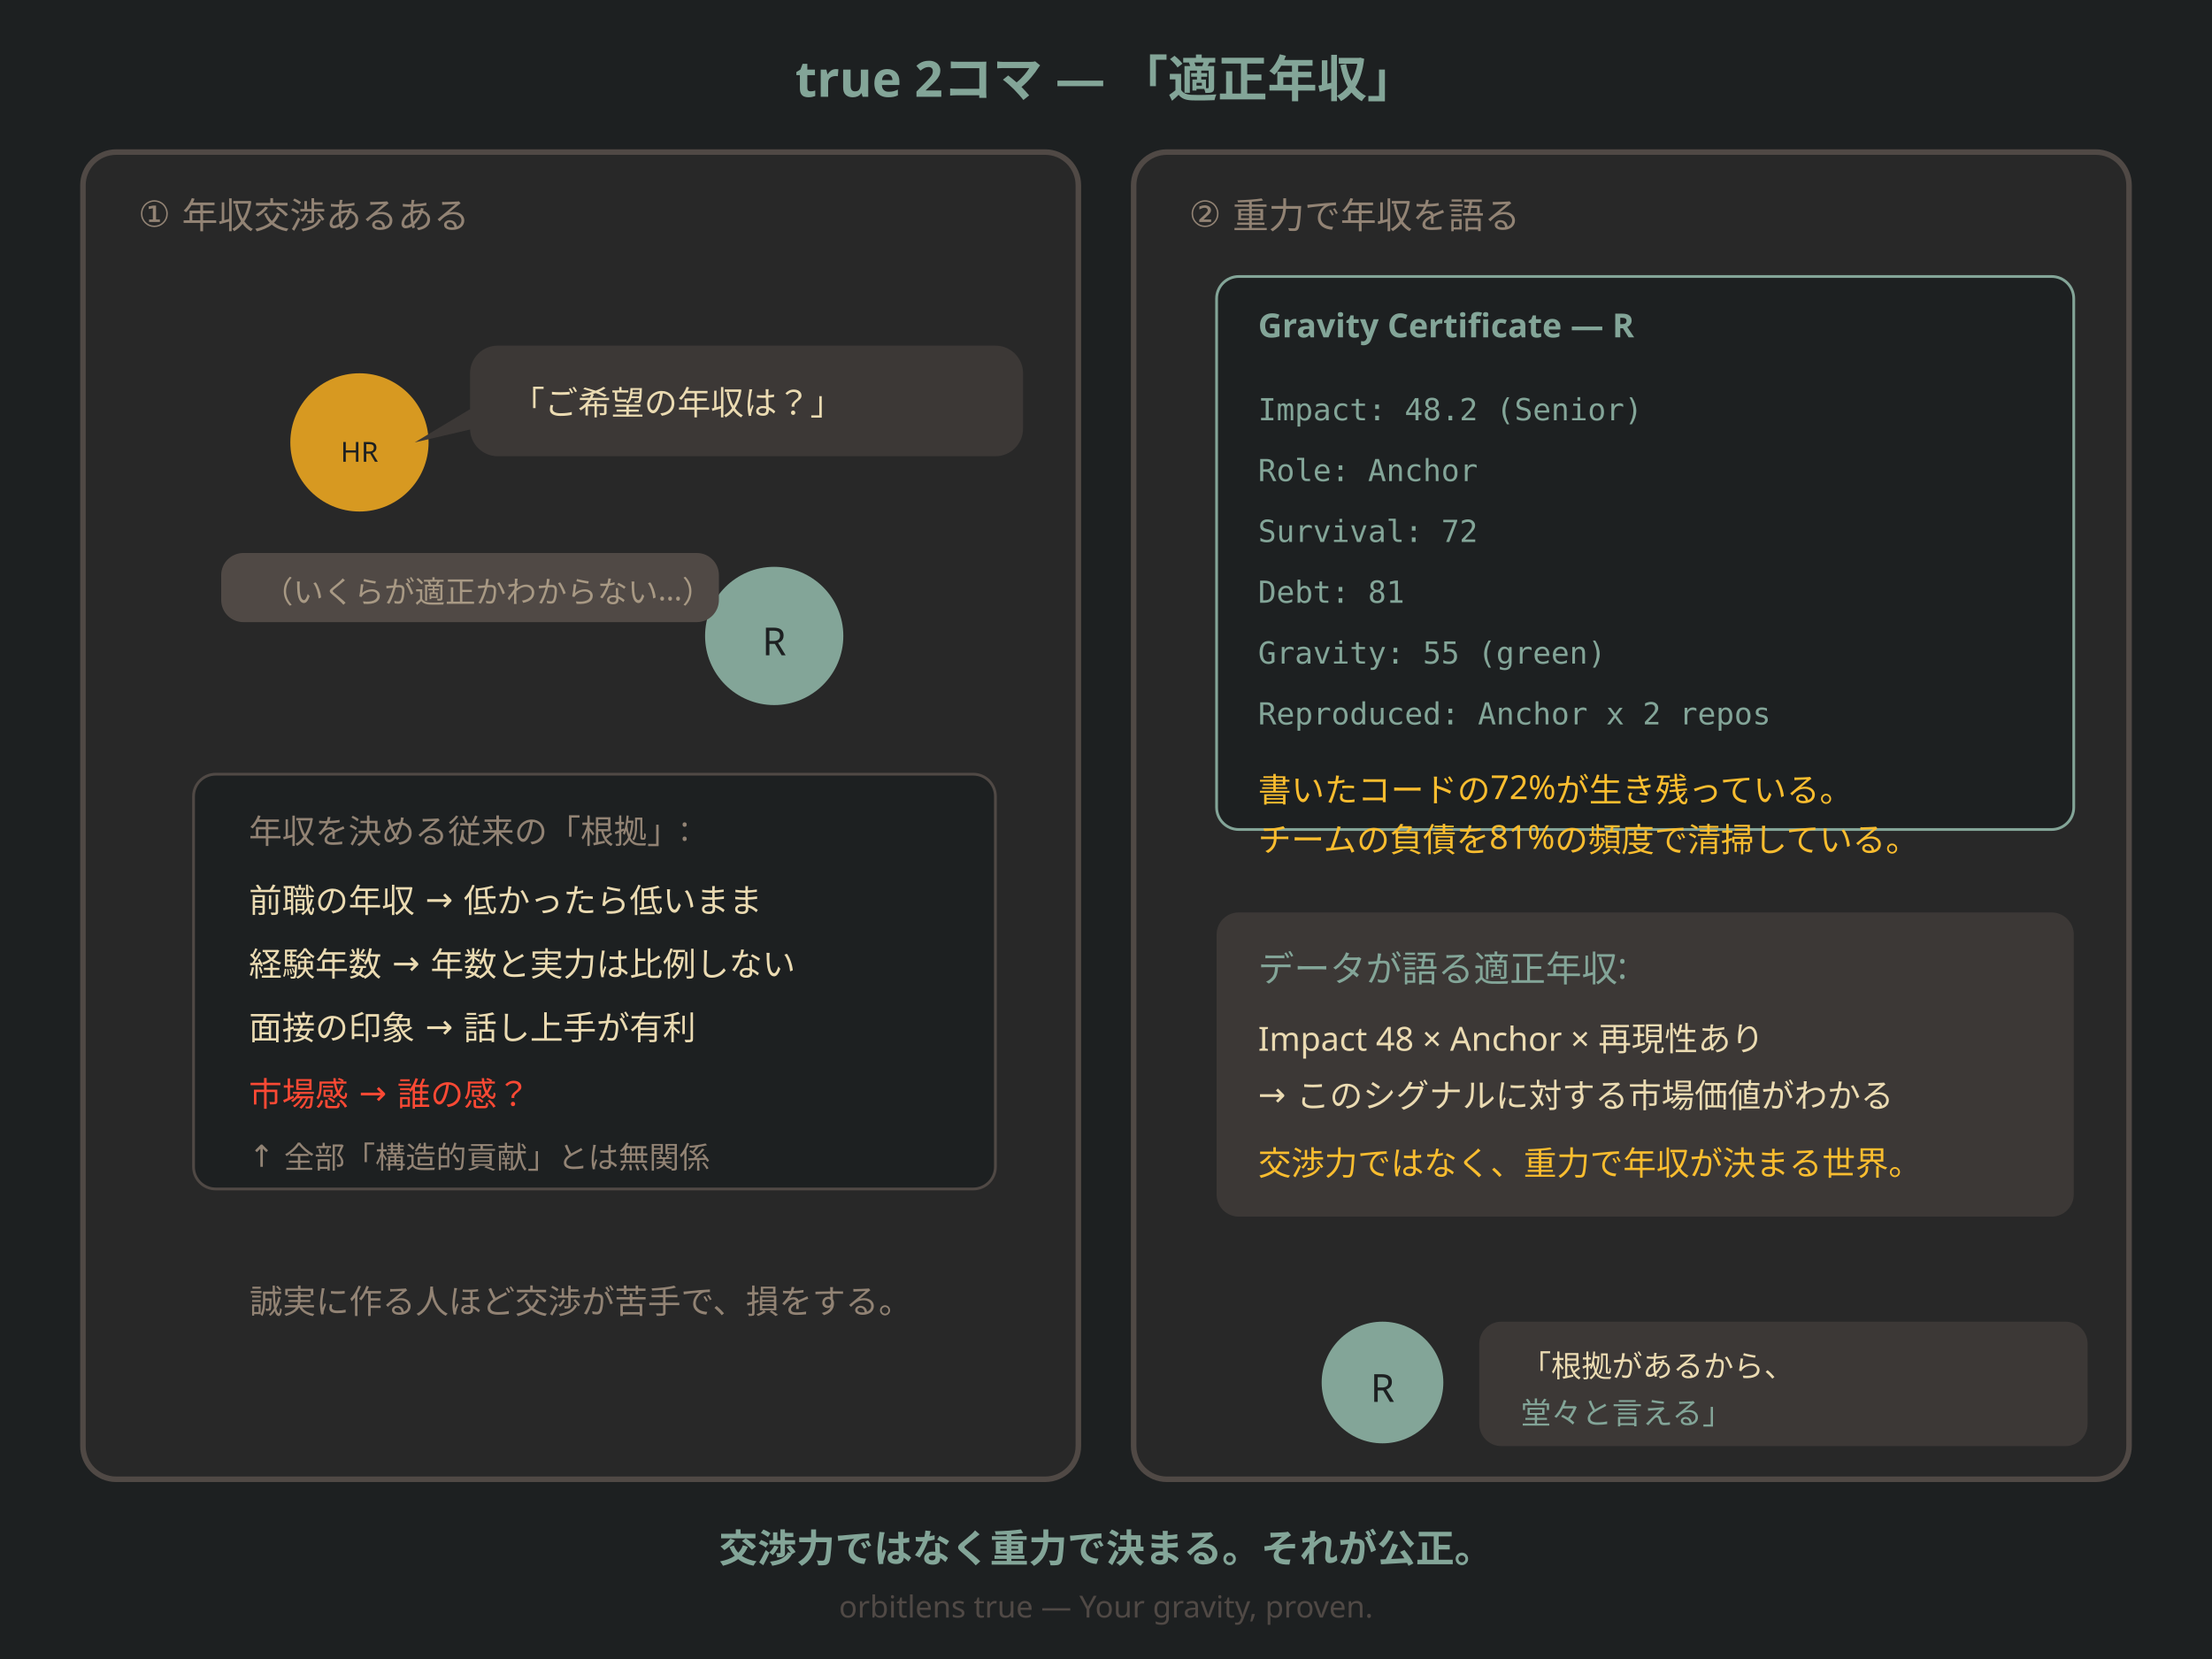
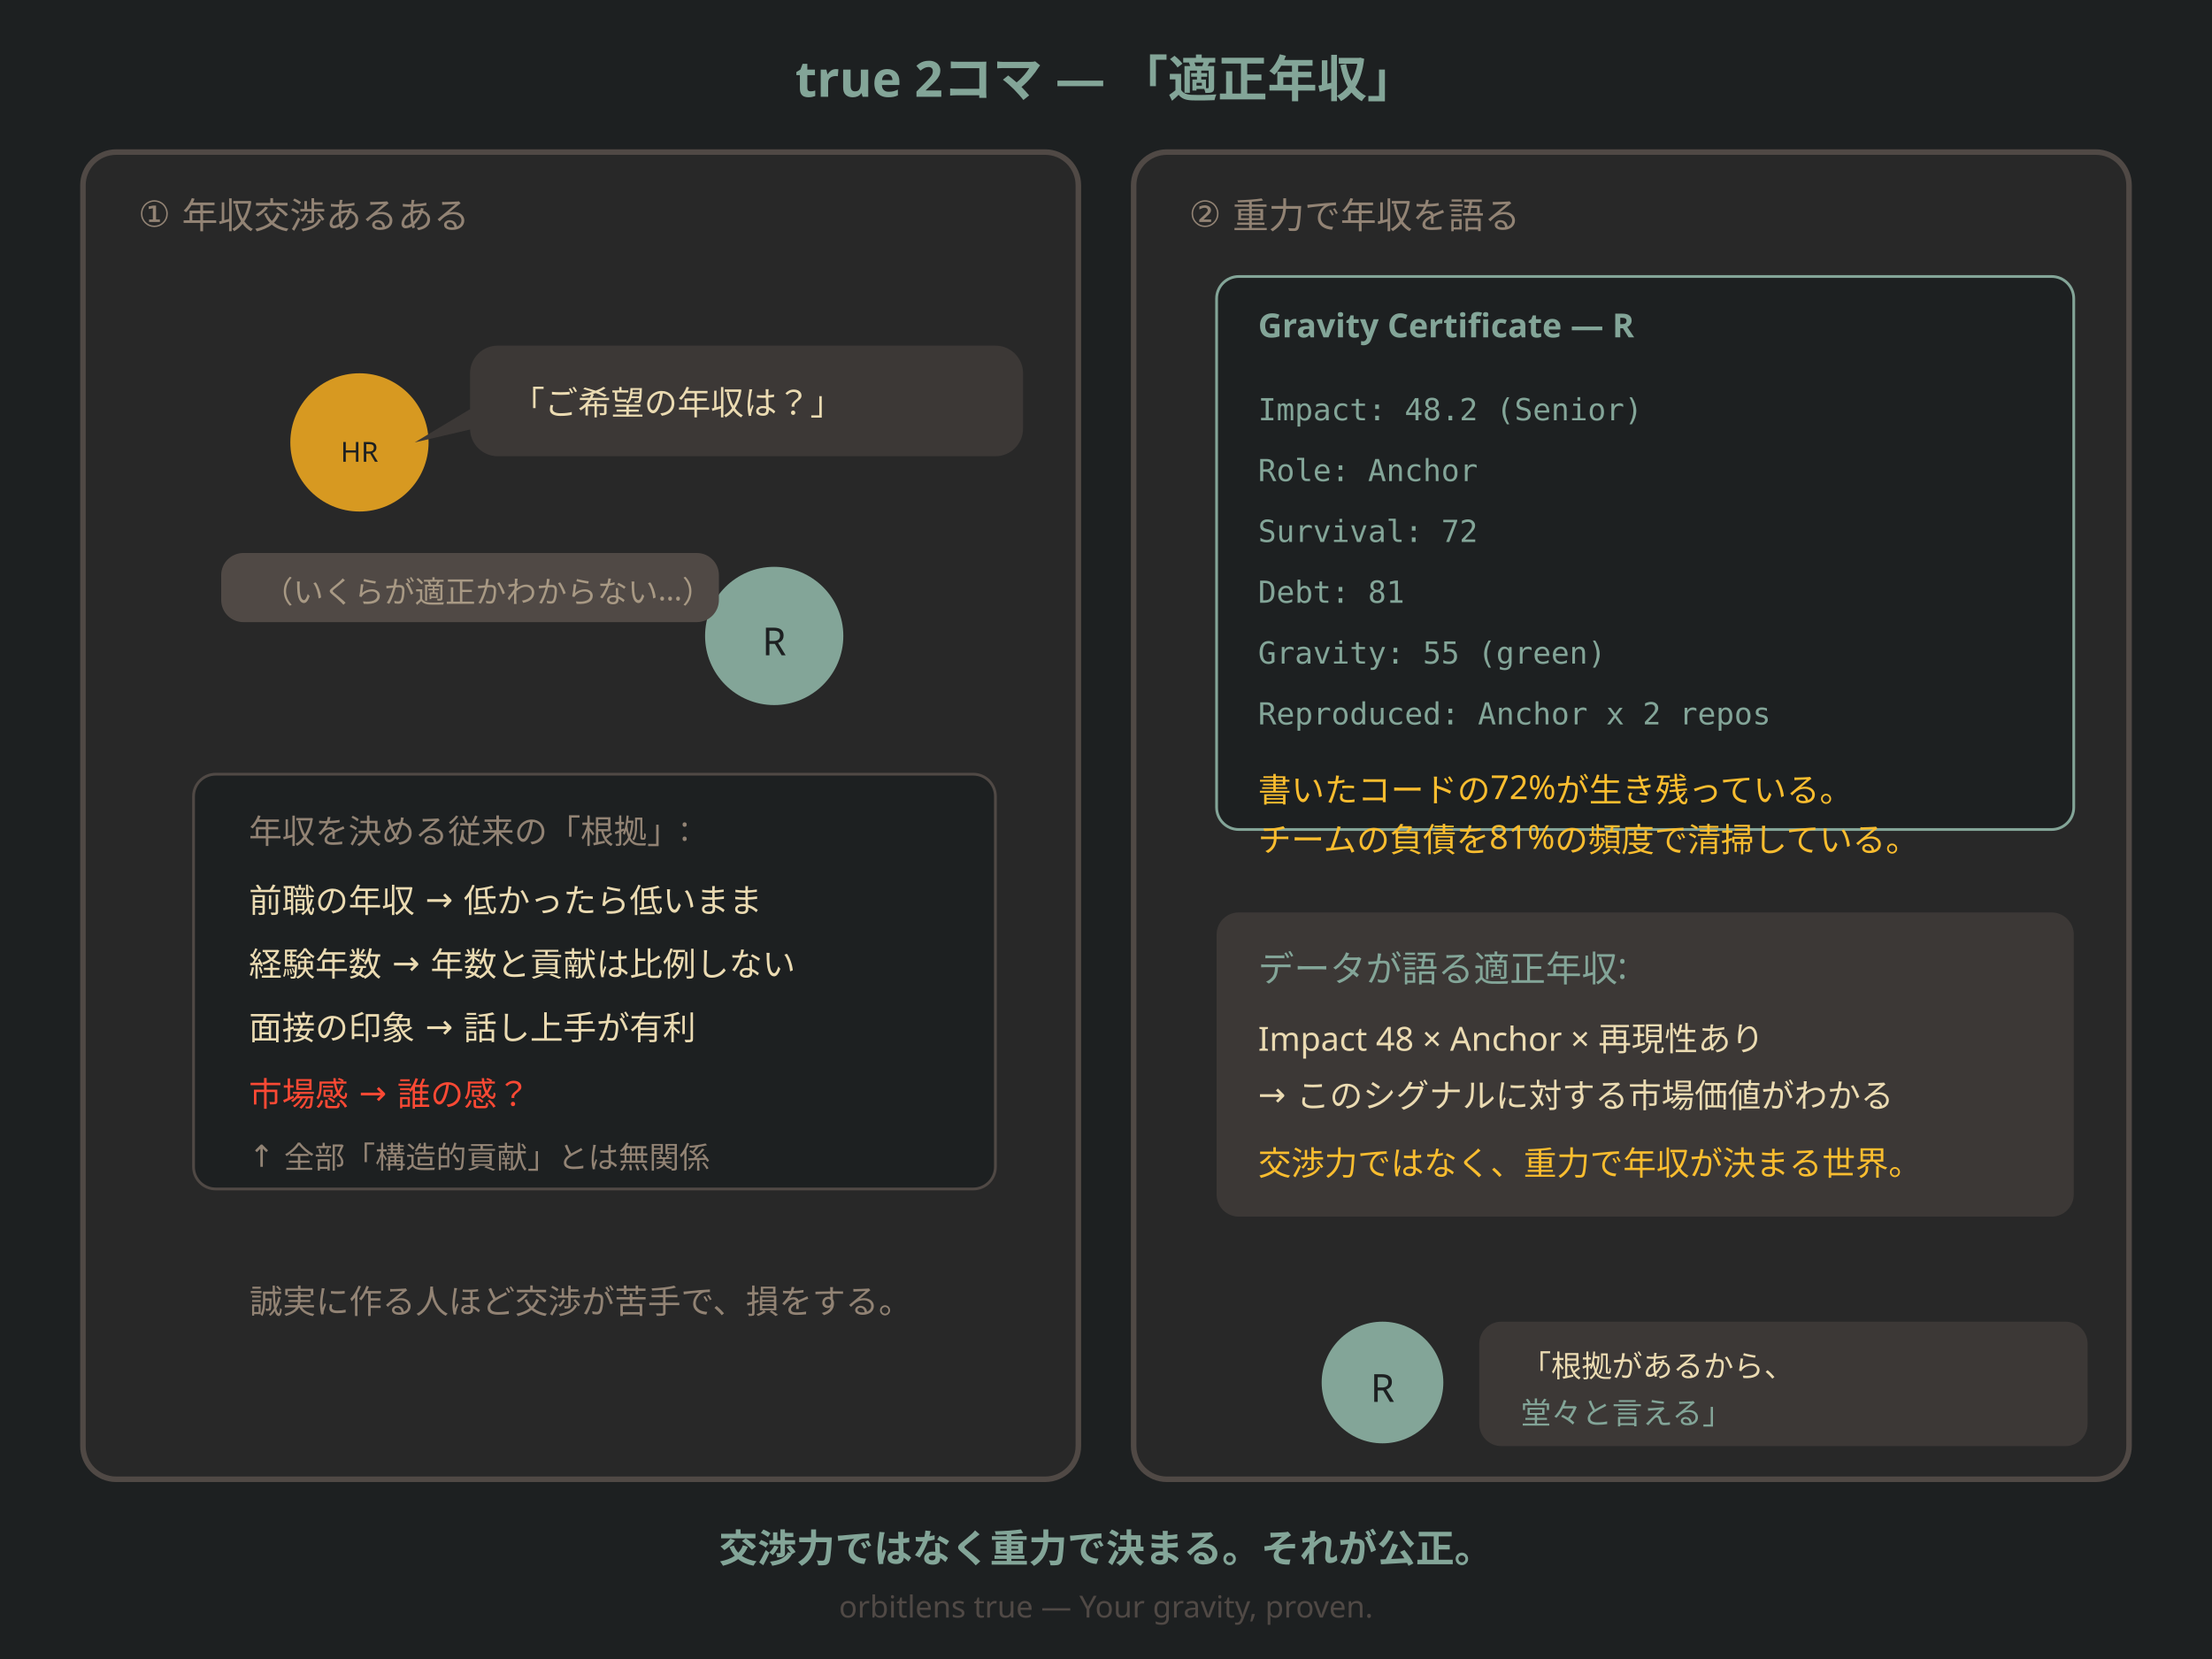
<svg xmlns="http://www.w3.org/2000/svg" viewBox="0 0 800 600" font-family="'Hiragino Kaku Gothic ProN', sans-serif">
  <rect width="800" height="600" fill="#1d2021" />
  <text x="400" y="35" text-anchor="middle" fill="#83a598" font-size="18" font-weight="700">true 2コマ — 「適正年収」</text>
  <rect x="30" y="55" width="360" height="480" rx="12" fill="#282828" stroke="#504945" stroke-width="2" />
  <text x="50" y="82" fill="#928374" font-size="13">① 年収交渉あるある</text>
  <circle cx="130" cy="160" r="25" fill="#d79921" />
  <text x="130" y="167" text-anchor="middle" fill="#1d2021" font-size="10">HR</text>
  <rect x="170" y="125" width="200" height="40" rx="10" fill="#3c3836" />
  <polygon points="170,148 150,160 180,153" fill="#3c3836" />
  <text x="185" y="150" fill="#ebdbb2" font-size="12">「ご希望の年収は？」</text>
  <circle cx="280" cy="230" r="25" fill="#83a598" />
  <text x="280" y="237" text-anchor="middle" fill="#1d2021" font-size="14">R</text>
  <rect x="80" y="200" width="180" height="25" rx="8" fill="#504945" />
  <text x="95" y="218" fill="#a89984" font-size="11">（いくらが適正かわからない…）</text>
  <rect x="70" y="280" width="290" height="150" rx="8" fill="#1d2021" stroke="#504945" />
  <text x="90" y="305" fill="#928374" font-size="12">年収を決める従来の「根拠」:</text>
  <text x="90" y="330" fill="#ebdbb2" font-size="12">  前職の年収 → 低かったら低いまま</text>
-   <text x="90" y="353" fill="#ebdbb2" font-size="12">  経験年数 → 年数と実力は比例しない</text>
+   <text x="90" y="353" fill="#ebdbb2" font-size="12">  経験年数 → 年数と貢献は比例しない</text>
  <text x="90" y="376" fill="#ebdbb2" font-size="12">  面接の印象 → 話し上手が有利</text>
  <text x="90" y="400" fill="#fb4934" font-size="12">  市場感 → 誰の感？</text>
  <text x="90" y="422" fill="#928374" font-size="11">↑ 全部「構造的貢献」とは無関係</text>
  <text x="210" y="475" text-anchor="middle" fill="#928374" font-size="12">誠実に作る人ほど交渉が苦手で、損をする。</text>
  <rect x="410" y="55" width="360" height="480" rx="12" fill="#282828" stroke="#504945" stroke-width="2" />
  <text x="430" y="82" fill="#928374" font-size="13">② 重力で年収を語る</text>
  <rect x="440" y="100" width="310" height="200" rx="8" fill="#1d2021" stroke="#83a598" />
  <text x="455" y="122" fill="#83a598" font-size="12" font-weight="600">Gravity Certificate — R</text>
  <text x="455" y="152" fill="#83a598" font-size="11" font-family="monospace">Impact:     48.2 (Senior)</text>
  <text x="455" y="174" fill="#83a598" font-size="11" font-family="monospace">Role:       Anchor</text>
  <text x="455" y="196" fill="#83a598" font-size="11" font-family="monospace">Survival:   72</text>
  <text x="455" y="218" fill="#83a598" font-size="11" font-family="monospace">Debt:       81</text>
  <text x="455" y="240" fill="#83a598" font-size="11" font-family="monospace">Gravity:    55 (green)</text>
  <text x="455" y="262" fill="#83a598" font-size="11" font-family="monospace">Reproduced: Anchor x 2 repos</text>
  <text x="455" y="290" fill="#fabd2f" font-size="12">書いたコードの72%が生き残っている。</text>
  <text x="455" y="308" fill="#fabd2f" font-size="12">チームの負債を81%の頻度で清掃している。</text>
  <rect x="440" y="330" width="310" height="110" rx="8" fill="#3c3836" />
  <text x="455" y="355" fill="#83a598" font-size="13">データが語る適正年収:</text>
  <text x="455" y="380" fill="#ebdbb2" font-size="12">Impact 48 × Anchor × 再現性あり</text>
  <text x="455" y="400" fill="#ebdbb2" font-size="12">→ このシグナルに対する市場価値がわかる</text>
  <text x="455" y="425" fill="#fabd2f" font-size="12">交渉力ではなく、重力で年収が決まる世界。</text>
  <circle cx="500" cy="500" r="22" fill="#83a598" />
  <text x="500" y="507" text-anchor="middle" fill="#1d2021" font-size="14">R</text>
  <rect x="535" y="478" width="220" height="45" rx="8" fill="#3c3836" />
  <text x="550" y="498" fill="#ebdbb2" font-size="11">「根拠があるから、</text>
  <text x="550" y="515" fill="#83a598" font-size="11">　堂々と言える」</text>
  <text x="400" y="565" text-anchor="middle" fill="#83a598" font-size="14" font-weight="600">交渉力ではなく重力で決まる。それが公正。</text>
  <text x="400" y="585" text-anchor="middle" fill="#504945" font-size="11">orbitlens true — Your gravity, proven.</text>
</svg>
